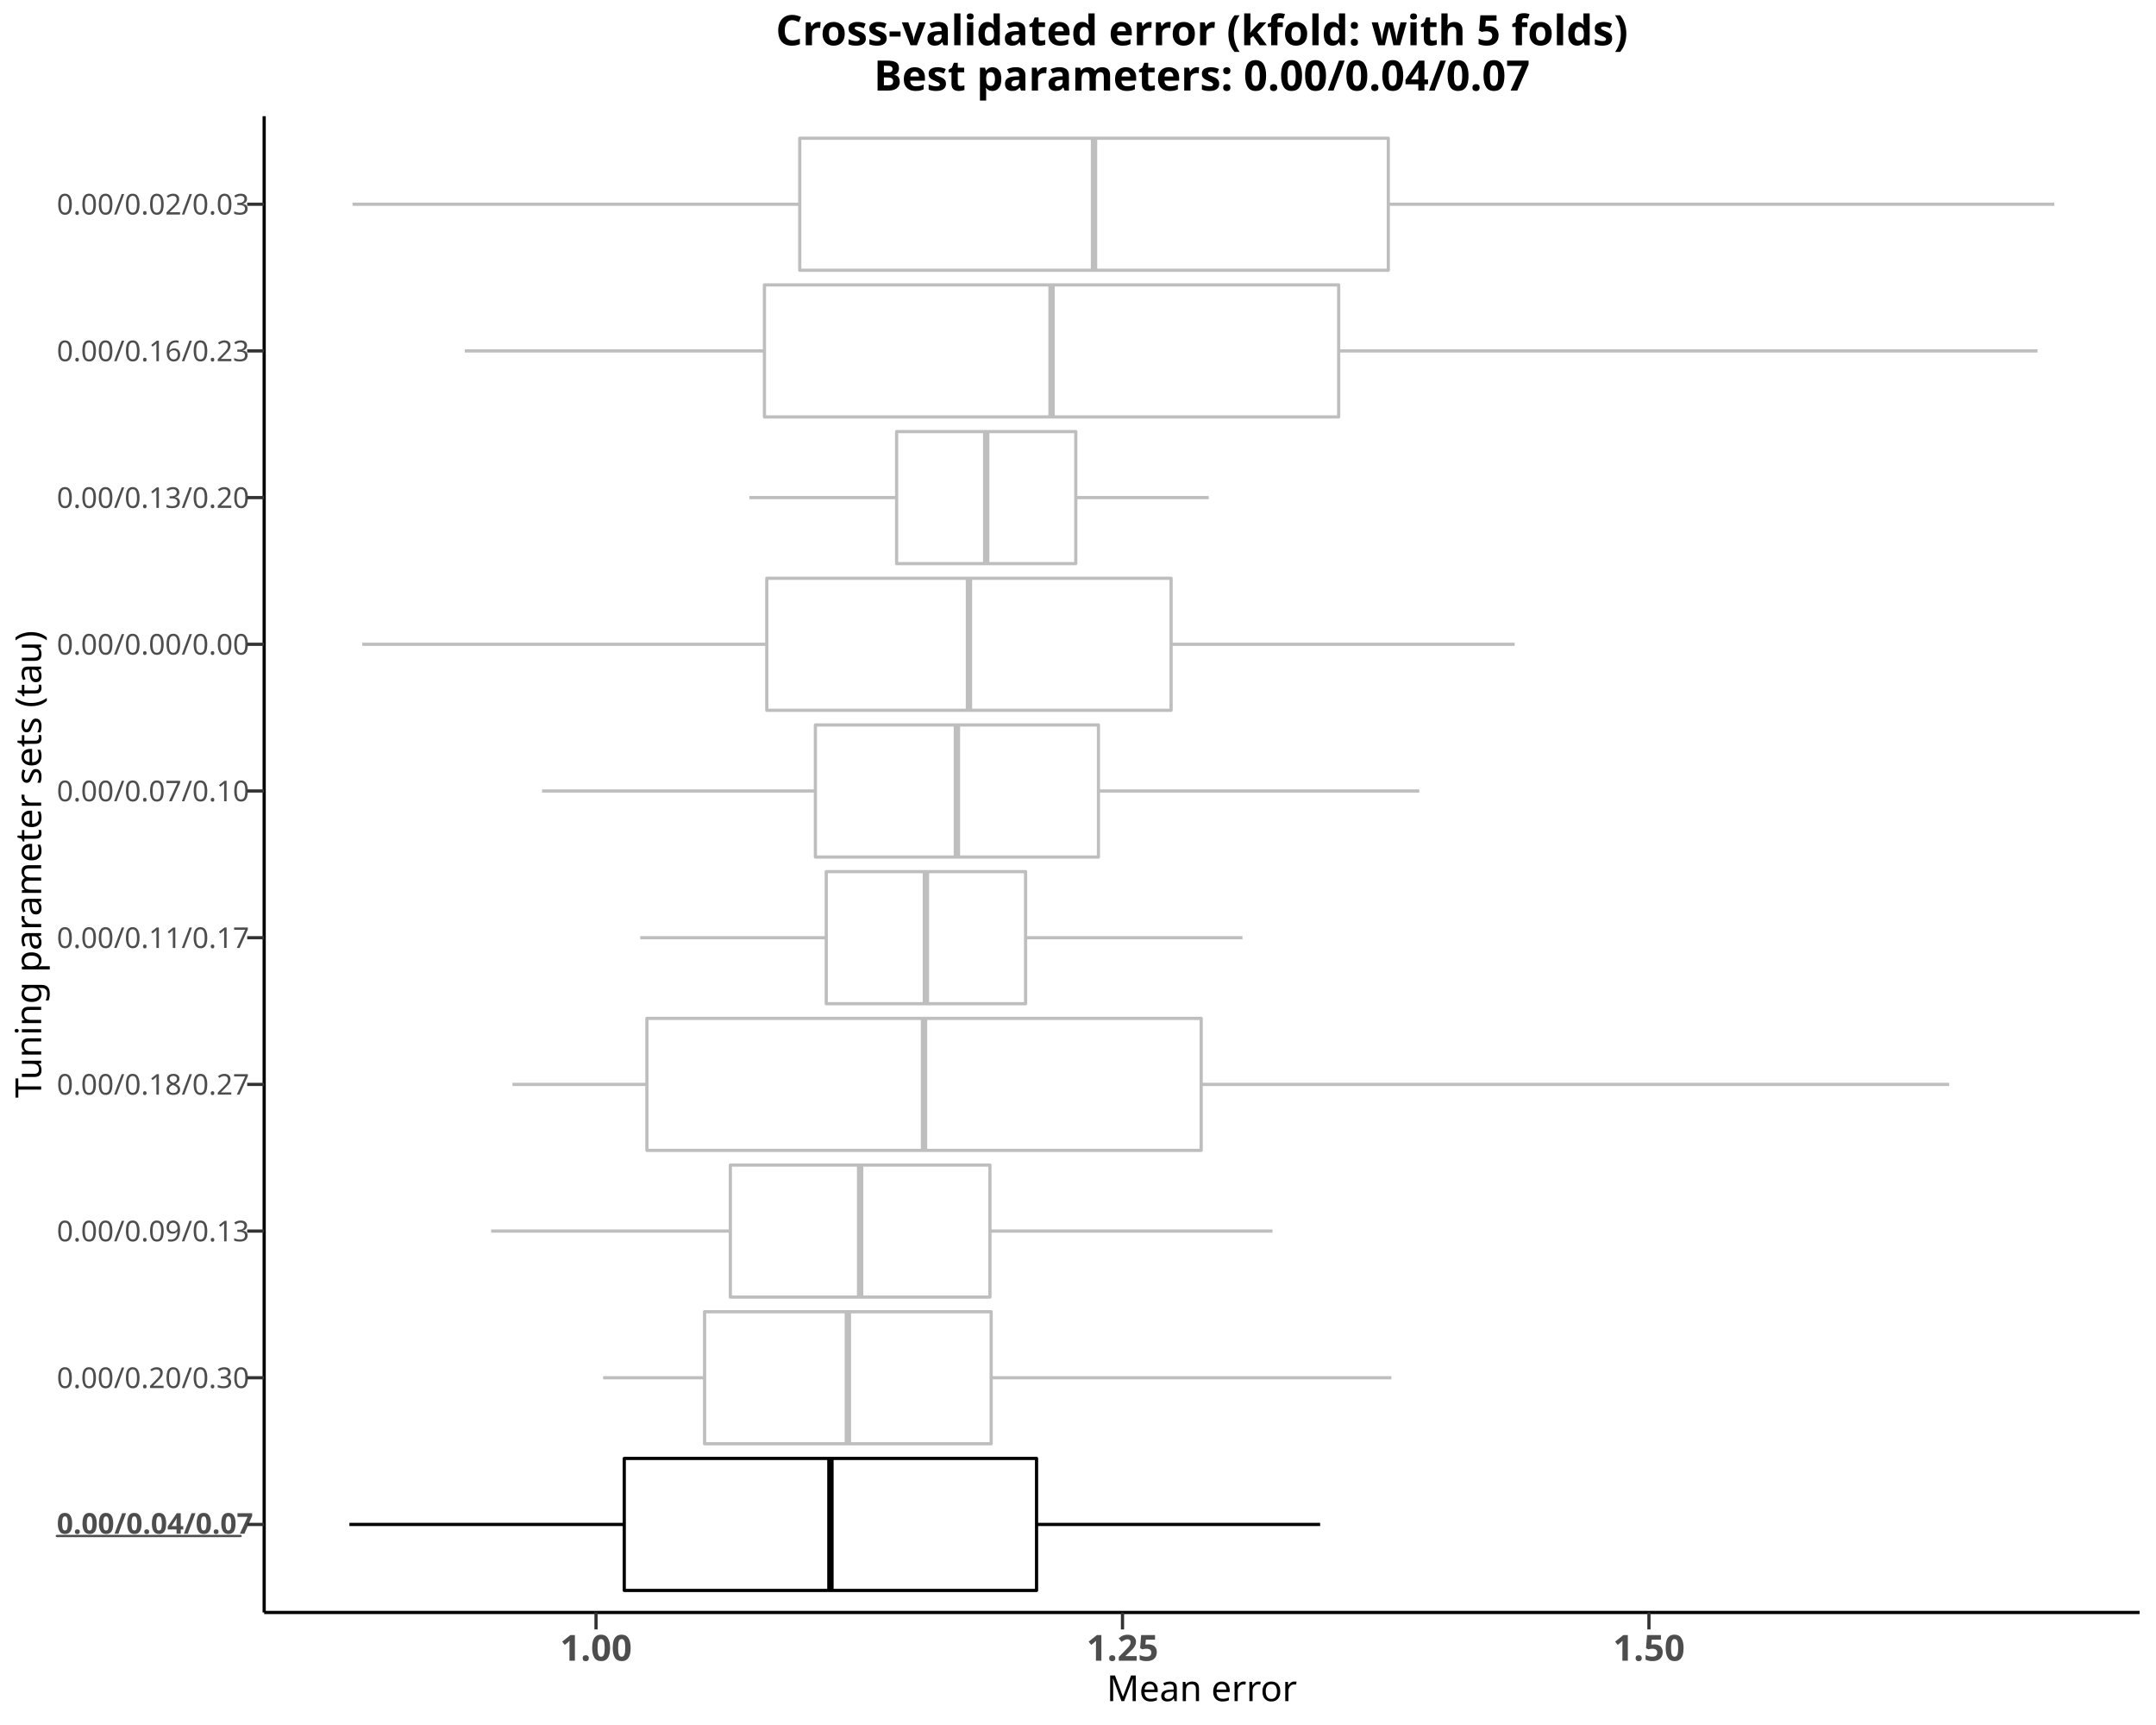
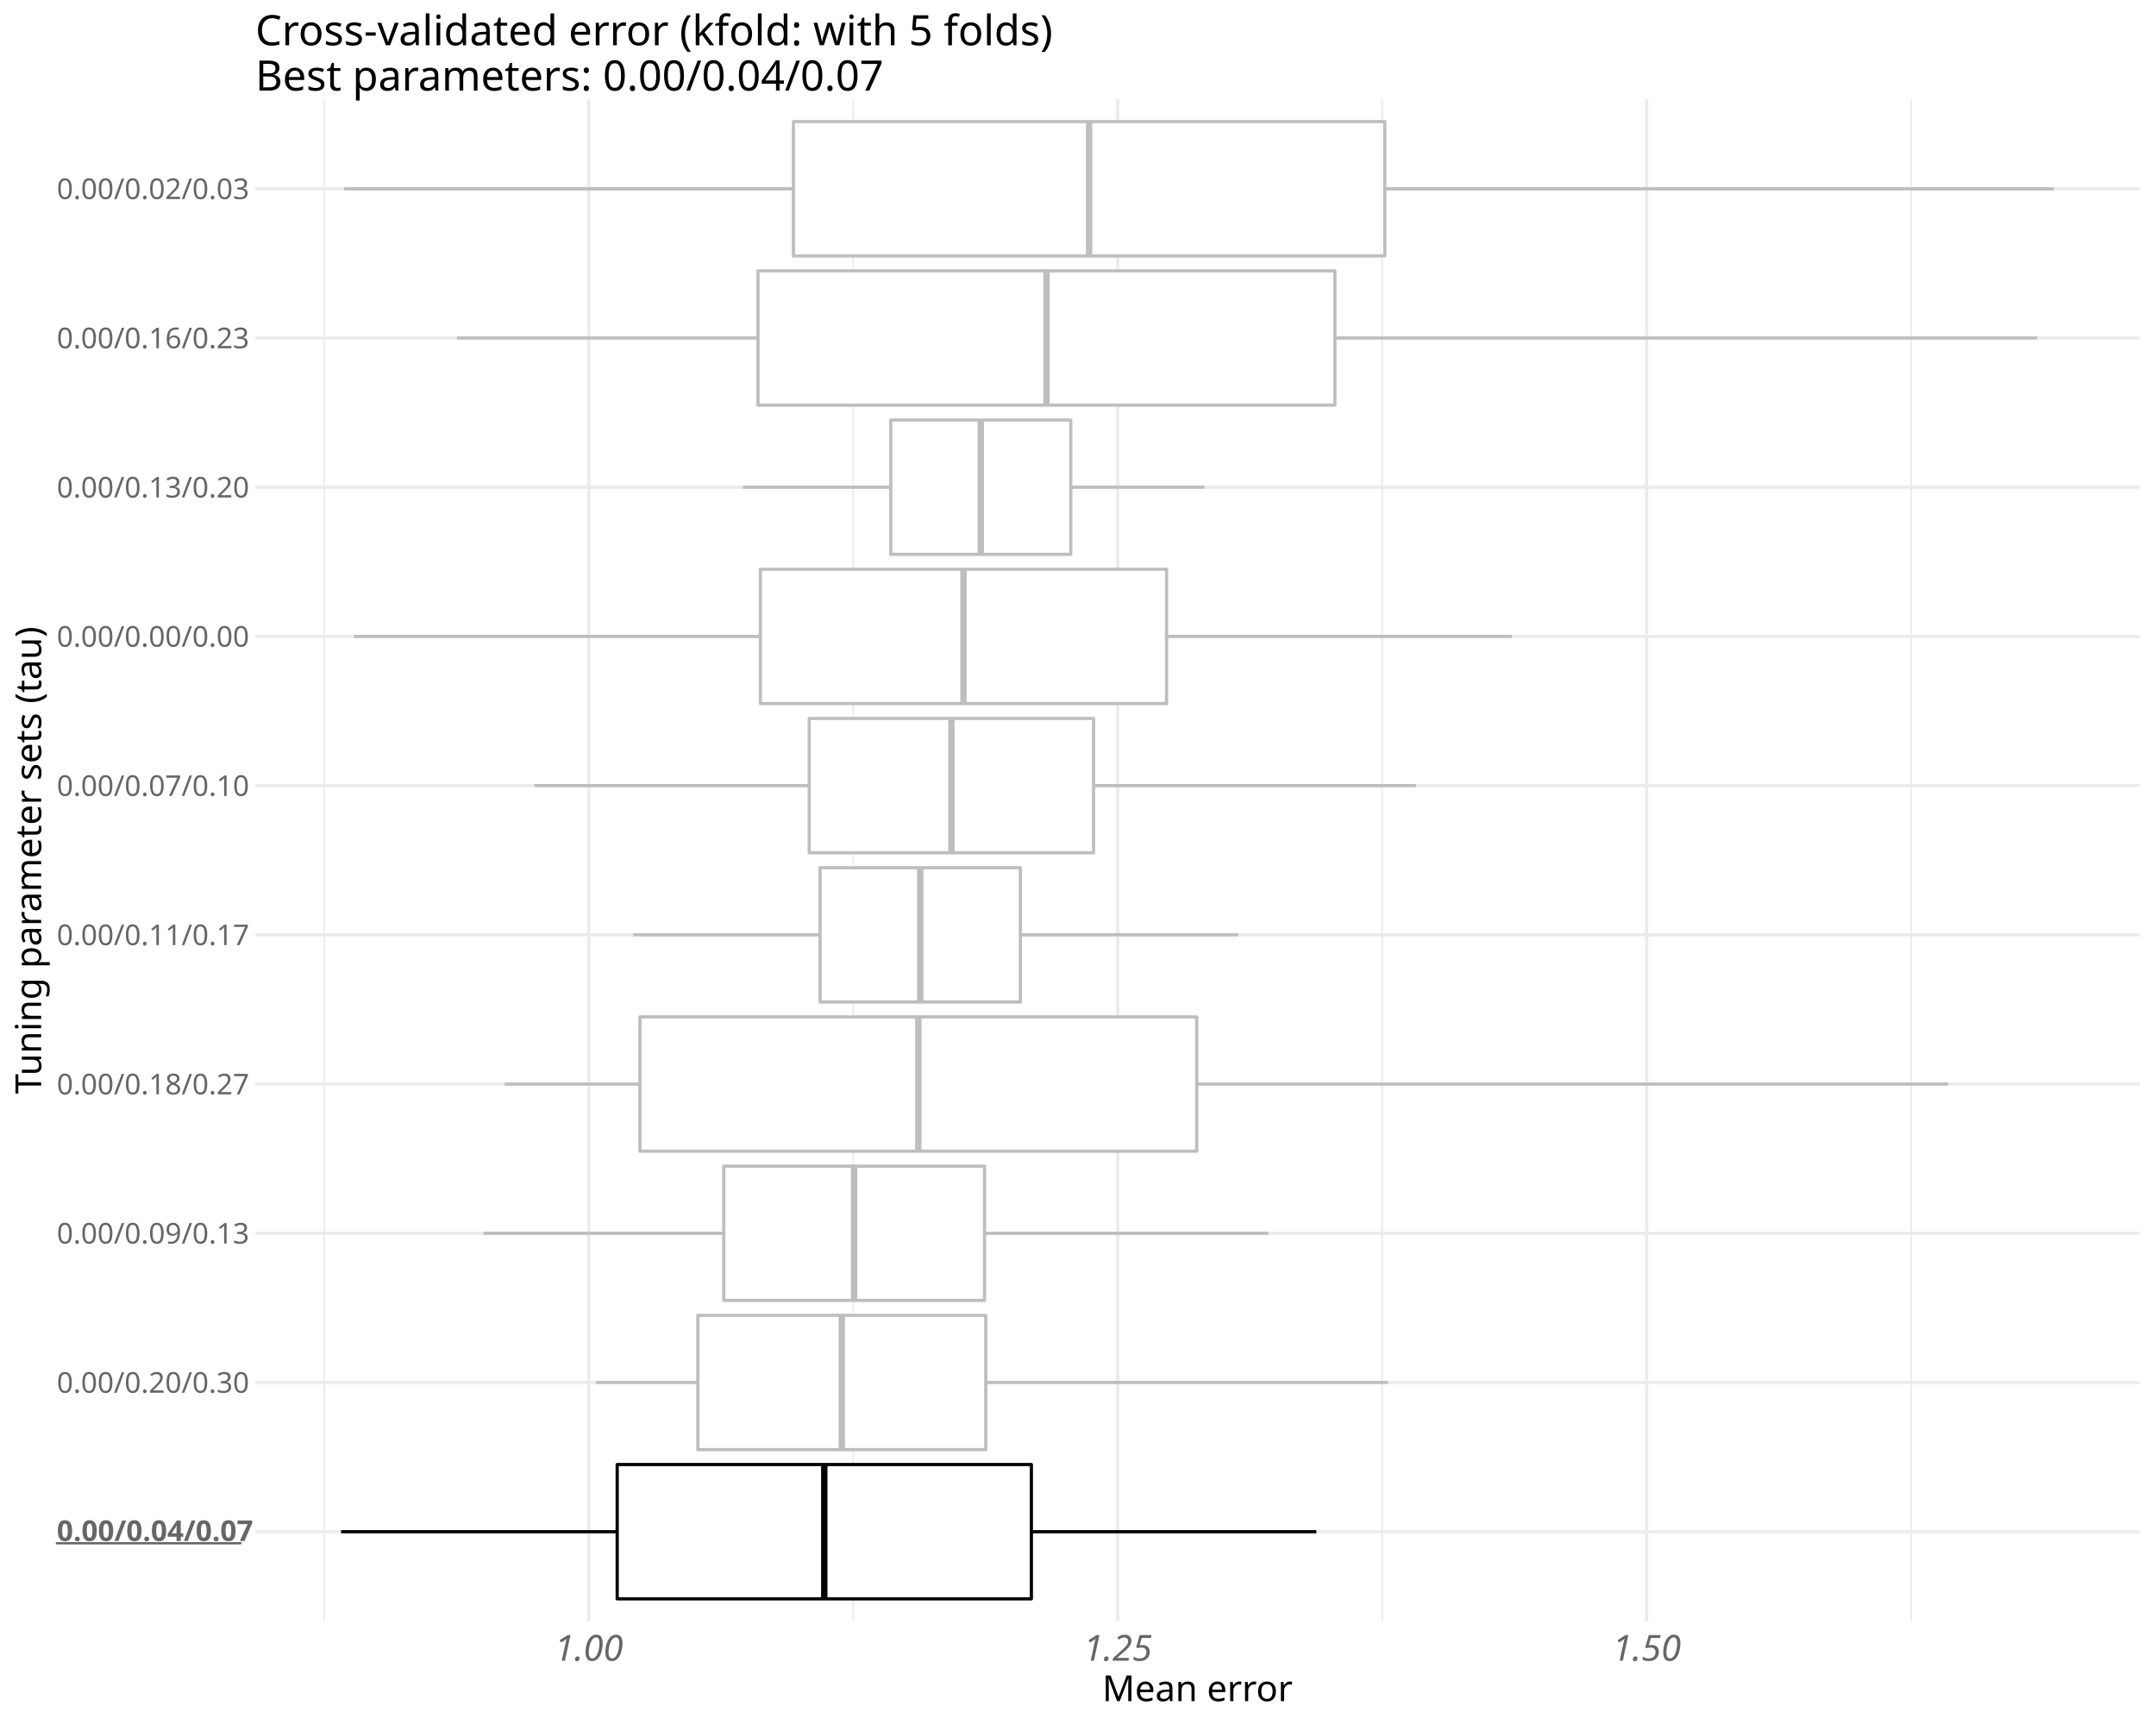
<svg xmlns="http://www.w3.org/2000/svg" class="svglite" data-engine-version="2.0" width="720.00pt" height="576.00pt" viewBox="0 0 720.00 576.00">
  <defs>
    <style type="text/css">
    .svglite line, .svglite polyline, .svglite polygon, .svglite path, .svglite rect, .svglite circle {
      fill: none;
      stroke: #000000;
      stroke-linecap: round;
      stroke-linejoin: round;
      stroke-miterlimit: 10.00;
    }
  </style>
  </defs>
  <rect width="100%" height="100%" style="stroke: none; fill: #FFFFFF;" />
  <defs>
    <clipPath id="cpMC4wMHw3MjAuMDB8MC4wMHw1NzYuMDA=">
      <rect x="0.00" y="0.00" width="720.00" height="576.00" />
    </clipPath>
  </defs>
  <g clip-path="url(#cpMC4wMHw3MjAuMDB8MC4wMHw1NzYuMDA=)">
-     <rect x="0.00" y="0.00" width="720.00" height="576.00" style="stroke-width: 1.07; stroke: #FFFFFF; fill: #FFFFFF;" />
-   </g>
+ </g>
  <defs>
-     <clipPath id="cpODguMjJ8NzE0LjUyfDM4LjgxfDUzOC40Mg==">
-       <rect x="88.22" y="38.81" width="626.30" height="499.61" />
+     <clipPath id="cpODUuMjl8NzE0LjUyfDMzLjE0fDU0MS4zNQ==">
+       <rect x="85.29" y="33.14" width="629.23" height="508.21" />
    </clipPath>
  </defs>
-   <g clip-path="url(#cpODguMjJ8NzE0LjUyfDM4LjgxfDUzOC40Mg==)">
-     <rect x="88.22" y="38.81" width="626.30" height="499.61" style="stroke-width: 1.07; stroke: none; fill: #FFFFFF;" />
-     <line x1="346.16" y1="509.03" x2="440.86" y2="509.03" style="stroke-width: 1.07; stroke-linecap: butt;" />
-     <line x1="208.47" y1="509.03" x2="116.69" y2="509.03" style="stroke-width: 1.07; stroke-linecap: butt;" />
-     <polygon points="346.16,531.07 208.47,531.07 208.47,486.99 346.16,486.99 346.16,531.07 " style="stroke-width: 1.07; fill: #FFFFFF;" />
-     <line x1="277.32" y1="531.07" x2="277.32" y2="486.99" style="stroke-width: 2.13; stroke-linecap: butt;" />
-     <line x1="331.00" y1="460.05" x2="464.64" y2="460.05" style="stroke-width: 1.07; stroke: #BEBEBE; stroke-linecap: butt;" />
-     <line x1="235.29" y1="460.05" x2="201.42" y2="460.05" style="stroke-width: 1.07; stroke: #BEBEBE; stroke-linecap: butt;" />
-     <polygon points="331.00,482.09 235.29,482.09 235.29,438.01 331.00,438.01 331.00,482.09 " style="stroke-width: 1.07; stroke: #BEBEBE; fill: #FFFFFF;" />
-     <line x1="283.14" y1="482.09" x2="283.14" y2="438.01" style="stroke-width: 2.13; stroke: #BEBEBE; stroke-linecap: butt;" />
-     <line x1="330.59" y1="411.07" x2="424.96" y2="411.07" style="stroke-width: 1.07; stroke: #BEBEBE; stroke-linecap: butt;" />
-     <line x1="243.90" y1="411.07" x2="164.01" y2="411.07" style="stroke-width: 1.07; stroke: #BEBEBE; stroke-linecap: butt;" />
-     <polygon points="330.59,433.11 243.90,433.11 243.90,389.03 330.59,389.03 330.59,433.11 " style="stroke-width: 1.07; stroke: #BEBEBE; fill: #FFFFFF;" />
-     <line x1="287.24" y1="433.11" x2="287.24" y2="389.03" style="stroke-width: 2.13; stroke: #BEBEBE; stroke-linecap: butt;" />
-     <line x1="401.13" y1="362.09" x2="650.93" y2="362.09" style="stroke-width: 1.07; stroke: #BEBEBE; stroke-linecap: butt;" />
-     <line x1="216.03" y1="362.09" x2="171.13" y2="362.09" style="stroke-width: 1.07; stroke: #BEBEBE; stroke-linecap: butt;" />
-     <polygon points="401.13,384.13 216.03,384.13 216.03,340.05 401.13,340.05 401.13,384.13 " style="stroke-width: 1.07; stroke: #BEBEBE; fill: #FFFFFF;" />
-     <line x1="308.58" y1="384.13" x2="308.58" y2="340.05" style="stroke-width: 2.13; stroke: #BEBEBE; stroke-linecap: butt;" />
-     <line x1="342.50" y1="313.11" x2="414.92" y2="313.11" style="stroke-width: 1.07; stroke: #BEBEBE; stroke-linecap: butt;" />
-     <line x1="275.93" y1="313.11" x2="213.83" y2="313.11" style="stroke-width: 1.07; stroke: #BEBEBE; stroke-linecap: butt;" />
-     <polygon points="342.50,335.15 275.93,335.15 275.93,291.06 342.50,291.06 342.50,335.15 " style="stroke-width: 1.07; stroke: #BEBEBE; fill: #FFFFFF;" />
-     <line x1="309.21" y1="335.15" x2="309.21" y2="291.06" style="stroke-width: 2.13; stroke: #BEBEBE; stroke-linecap: butt;" />
-     <line x1="366.83" y1="264.12" x2="473.97" y2="264.12" style="stroke-width: 1.07; stroke: #BEBEBE; stroke-linecap: butt;" />
-     <line x1="272.30" y1="264.12" x2="181.01" y2="264.12" style="stroke-width: 1.07; stroke: #BEBEBE; stroke-linecap: butt;" />
-     <polygon points="366.83,286.17 272.30,286.17 272.30,242.08 366.83,242.08 366.83,286.17 " style="stroke-width: 1.07; stroke: #BEBEBE; fill: #FFFFFF;" />
-     <line x1="319.56" y1="286.17" x2="319.56" y2="242.08" style="stroke-width: 2.13; stroke: #BEBEBE; stroke-linecap: butt;" />
-     <line x1="391.09" y1="215.14" x2="505.82" y2="215.14" style="stroke-width: 1.07; stroke: #BEBEBE; stroke-linecap: butt;" />
-     <line x1="256.07" y1="215.14" x2="120.98" y2="215.14" style="stroke-width: 1.07; stroke: #BEBEBE; stroke-linecap: butt;" />
-     <polygon points="391.09,237.18 256.07,237.18 256.07,193.10 391.09,193.10 391.09,237.18 " style="stroke-width: 1.07; stroke: #BEBEBE; fill: #FFFFFF;" />
-     <line x1="323.58" y1="237.18" x2="323.58" y2="193.10" style="stroke-width: 2.13; stroke: #BEBEBE; stroke-linecap: butt;" />
-     <line x1="359.26" y1="166.16" x2="403.66" y2="166.16" style="stroke-width: 1.07; stroke: #BEBEBE; stroke-linecap: butt;" />
-     <line x1="299.43" y1="166.16" x2="250.26" y2="166.16" style="stroke-width: 1.07; stroke: #BEBEBE; stroke-linecap: butt;" />
-     <polygon points="359.26,188.20 299.43,188.20 299.43,144.12 359.26,144.12 359.26,188.20 " style="stroke-width: 1.07; stroke: #BEBEBE; fill: #FFFFFF;" />
-     <line x1="329.34" y1="188.20" x2="329.34" y2="144.12" style="stroke-width: 2.13; stroke: #BEBEBE; stroke-linecap: butt;" />
-     <line x1="447.05" y1="117.18" x2="680.43" y2="117.18" style="stroke-width: 1.07; stroke: #BEBEBE; stroke-linecap: butt;" />
-     <line x1="255.29" y1="117.18" x2="155.21" y2="117.18" style="stroke-width: 1.07; stroke: #BEBEBE; stroke-linecap: butt;" />
-     <polygon points="447.05,139.22 255.29,139.22 255.29,95.14 447.05,95.14 447.05,139.22 " style="stroke-width: 1.07; stroke: #BEBEBE; fill: #FFFFFF;" />
-     <line x1="351.17" y1="139.22" x2="351.17" y2="95.14" style="stroke-width: 2.13; stroke: #BEBEBE; stroke-linecap: butt;" />
-     <line x1="463.63" y1="68.20" x2="686.05" y2="68.20" style="stroke-width: 1.07; stroke: #BEBEBE; stroke-linecap: butt;" />
-     <line x1="267.07" y1="68.20" x2="117.72" y2="68.20" style="stroke-width: 1.07; stroke: #BEBEBE; stroke-linecap: butt;" />
-     <polygon points="463.63,90.24 267.07,90.24 267.07,46.16 463.63,46.16 463.63,90.24 " style="stroke-width: 1.07; stroke: #BEBEBE; fill: #FFFFFF;" />
-     <line x1="365.35" y1="90.24" x2="365.35" y2="46.16" style="stroke-width: 2.13; stroke: #BEBEBE; stroke-linecap: butt;" />
+   <g clip-path="url(#cpODUuMjl8NzE0LjUyfDMzLjE0fDU0MS4zNQ==)">
+     <polyline points="108.31,541.35 108.31,33.14 " style="stroke-width: 0.53; stroke: #EBEBEB; stroke-linecap: butt;" />
+     <polyline points="284.95,541.35 284.95,33.14 " style="stroke-width: 0.53; stroke: #EBEBEB; stroke-linecap: butt;" />
+     <polyline points="461.59,541.35 461.59,33.14 " style="stroke-width: 0.53; stroke: #EBEBEB; stroke-linecap: butt;" />
+     <polyline points="638.23,541.35 638.23,33.14 " style="stroke-width: 0.53; stroke: #EBEBEB; stroke-linecap: butt;" />
+     <polyline points="85.29,461.63 714.52,461.63 " style="stroke-width: 1.07; stroke: #EBEBEB; stroke-linecap: butt;" />
+     <polyline points="85.29,361.98 714.52,361.98 " style="stroke-width: 1.07; stroke: #EBEBEB; stroke-linecap: butt;" />
+     <polyline points="85.29,112.86 714.52,112.86 " style="stroke-width: 1.07; stroke: #EBEBEB; stroke-linecap: butt;" />
+     <polyline points="85.29,162.68 714.52,162.68 " style="stroke-width: 1.07; stroke: #EBEBEB; stroke-linecap: butt;" />
+     <polyline points="85.29,312.16 714.52,312.16 " style="stroke-width: 1.07; stroke: #EBEBEB; stroke-linecap: butt;" />
+     <polyline points="85.29,411.81 714.52,411.81 " style="stroke-width: 1.07; stroke: #EBEBEB; stroke-linecap: butt;" />
+     <polyline points="85.29,262.33 714.52,262.33 " style="stroke-width: 1.07; stroke: #EBEBEB; stroke-linecap: butt;" />
+     <polyline points="85.29,511.46 714.52,511.46 " style="stroke-width: 1.07; stroke: #EBEBEB; stroke-linecap: butt;" />
+     <polyline points="85.29,63.04 714.52,63.04 " style="stroke-width: 1.07; stroke: #EBEBEB; stroke-linecap: butt;" />
+     <polyline points="85.29,212.51 714.52,212.51 " style="stroke-width: 1.07; stroke: #EBEBEB; stroke-linecap: butt;" />
+     <polyline points="196.63,541.35 196.63,33.14 " style="stroke-width: 1.07; stroke: #EBEBEB; stroke-linecap: butt;" />
+     <polyline points="373.27,541.35 373.27,33.14 " style="stroke-width: 1.07; stroke: #EBEBEB; stroke-linecap: butt;" />
+     <polyline points="549.91,541.35 549.91,33.14 " style="stroke-width: 1.07; stroke: #EBEBEB; stroke-linecap: butt;" />
+     <line x1="344.43" y1="511.46" x2="439.58" y2="511.46" style="stroke-width: 1.07; stroke-linecap: butt;" />
+     <line x1="206.11" y1="511.46" x2="113.89" y2="511.46" style="stroke-width: 1.07; stroke-linecap: butt;" />
+     <polygon points="344.43,533.88 206.11,533.88 206.11,489.03 344.43,489.03 344.43,533.88 " style="stroke-width: 1.07; fill: #FFFFFF;" />
+     <line x1="275.27" y1="533.88" x2="275.27" y2="489.03" style="stroke-width: 2.13; stroke-linecap: butt;" />
+     <line x1="329.21" y1="461.63" x2="463.47" y2="461.63" style="stroke-width: 1.07; stroke: #BEBEBE; stroke-linecap: butt;" />
+     <line x1="233.05" y1="461.63" x2="199.02" y2="461.63" style="stroke-width: 1.07; stroke: #BEBEBE; stroke-linecap: butt;" />
+     <polygon points="329.21,484.05 233.05,484.05 233.05,439.21 329.21,439.21 329.21,484.05 " style="stroke-width: 1.07; stroke: #BEBEBE; fill: #FFFFFF;" />
+     <line x1="281.13" y1="484.05" x2="281.13" y2="439.21" style="stroke-width: 2.13; stroke: #BEBEBE; stroke-linecap: butt;" />
+     <line x1="328.79" y1="411.81" x2="423.60" y2="411.81" style="stroke-width: 1.07; stroke: #BEBEBE; stroke-linecap: butt;" />
+     <line x1="241.70" y1="411.81" x2="161.44" y2="411.81" style="stroke-width: 1.07; stroke: #BEBEBE; stroke-linecap: butt;" />
+     <polygon points="328.79,434.23 241.70,434.23 241.70,389.39 328.79,389.39 328.79,434.23 " style="stroke-width: 1.07; stroke: #BEBEBE; fill: #FFFFFF;" />
+     <line x1="285.24" y1="434.23" x2="285.24" y2="389.39" style="stroke-width: 2.13; stroke: #BEBEBE; stroke-linecap: butt;" />
+     <line x1="399.66" y1="361.98" x2="650.63" y2="361.98" style="stroke-width: 1.07; stroke: #BEBEBE; stroke-linecap: butt;" />
+     <line x1="213.70" y1="361.98" x2="168.59" y2="361.98" style="stroke-width: 1.07; stroke: #BEBEBE; stroke-linecap: butt;" />
+     <polygon points="399.66,384.40 213.70,384.40 213.70,339.56 399.66,339.56 399.66,384.40 " style="stroke-width: 1.07; stroke: #BEBEBE; fill: #FFFFFF;" />
+     <line x1="306.68" y1="384.40" x2="306.68" y2="339.56" style="stroke-width: 2.13; stroke: #BEBEBE; stroke-linecap: butt;" />
+     <line x1="340.76" y1="312.16" x2="413.51" y2="312.16" style="stroke-width: 1.07; stroke: #BEBEBE; stroke-linecap: butt;" />
+     <line x1="273.88" y1="312.16" x2="211.49" y2="312.16" style="stroke-width: 1.07; stroke: #BEBEBE; stroke-linecap: butt;" />
+     <polygon points="340.76,334.58 273.88,334.58 273.88,289.74 340.76,289.74 340.76,334.58 " style="stroke-width: 1.07; stroke: #BEBEBE; fill: #FFFFFF;" />
+     <line x1="307.32" y1="334.58" x2="307.32" y2="289.74" style="stroke-width: 2.13; stroke: #BEBEBE; stroke-linecap: butt;" />
+     <line x1="365.20" y1="262.33" x2="472.84" y2="262.33" style="stroke-width: 1.07; stroke: #BEBEBE; stroke-linecap: butt;" />
+     <line x1="270.23" y1="262.33" x2="178.52" y2="262.33" style="stroke-width: 1.07; stroke: #BEBEBE; stroke-linecap: butt;" />
+     <polygon points="365.20,284.75 270.23,284.75 270.23,239.91 365.20,239.91 365.20,284.75 " style="stroke-width: 1.07; stroke: #BEBEBE; fill: #FFFFFF;" />
+     <line x1="317.72" y1="284.75" x2="317.72" y2="239.91" style="stroke-width: 2.13; stroke: #BEBEBE; stroke-linecap: butt;" />
+     <line x1="389.58" y1="212.51" x2="504.84" y2="212.51" style="stroke-width: 1.07; stroke: #BEBEBE; stroke-linecap: butt;" />
+     <line x1="253.93" y1="212.51" x2="118.20" y2="212.51" style="stroke-width: 1.07; stroke: #BEBEBE; stroke-linecap: butt;" />
+     <polygon points="389.58,234.93 253.93,234.93 253.93,190.09 389.58,190.09 389.58,234.93 " style="stroke-width: 1.07; stroke: #BEBEBE; fill: #FFFFFF;" />
+     <line x1="321.75" y1="234.93" x2="321.75" y2="190.09" style="stroke-width: 2.13; stroke: #BEBEBE; stroke-linecap: butt;" />
+     <line x1="357.60" y1="162.68" x2="402.21" y2="162.68" style="stroke-width: 1.07; stroke: #BEBEBE; stroke-linecap: butt;" />
+     <line x1="297.48" y1="162.68" x2="248.09" y2="162.68" style="stroke-width: 1.07; stroke: #BEBEBE; stroke-linecap: butt;" />
+     <polygon points="357.60,185.11 297.48,185.11 297.48,140.26 357.60,140.26 357.60,185.11 " style="stroke-width: 1.07; stroke: #BEBEBE; fill: #FFFFFF;" />
+     <line x1="327.54" y1="185.11" x2="327.54" y2="140.26" style="stroke-width: 2.13; stroke: #BEBEBE; stroke-linecap: butt;" />
+     <line x1="445.79" y1="112.86" x2="680.27" y2="112.86" style="stroke-width: 1.07; stroke: #BEBEBE; stroke-linecap: butt;" />
+     <line x1="253.14" y1="112.86" x2="152.60" y2="112.86" style="stroke-width: 1.07; stroke: #BEBEBE; stroke-linecap: butt;" />
+     <polygon points="445.79,135.28 253.14,135.28 253.14,90.44 445.79,90.44 445.79,135.28 " style="stroke-width: 1.07; stroke: #BEBEBE; fill: #FFFFFF;" />
+     <line x1="349.47" y1="135.28" x2="349.47" y2="90.44" style="stroke-width: 2.13; stroke: #BEBEBE; stroke-linecap: butt;" />
+     <line x1="462.45" y1="63.04" x2="685.92" y2="63.04" style="stroke-width: 1.07; stroke: #BEBEBE; stroke-linecap: butt;" />
+     <line x1="264.97" y1="63.04" x2="114.93" y2="63.04" style="stroke-width: 1.07; stroke: #BEBEBE; stroke-linecap: butt;" />
+     <polygon points="462.45,85.46 264.97,85.46 264.97,40.61 462.45,40.61 462.45,85.46 " style="stroke-width: 1.07; stroke: #BEBEBE; fill: #FFFFFF;" />
+     <line x1="363.71" y1="85.46" x2="363.71" y2="40.61" style="stroke-width: 2.13; stroke: #BEBEBE; stroke-linecap: butt;" />
  </g>
  <g clip-path="url(#cpMC4wMHw3MjAuMDB8MC4wMHw1NzYuMDA=)">
-     <polyline points="88.22,538.42 88.22,38.81 " style="stroke-width: 1.07; stroke-linecap: butt;" />
-     <text x="18.97" y="463.48" style="font-size: 9.60px; fill: #4D4D4D; font-family: sans;" textLength="61.39px" lengthAdjust="spacingAndGlyphs">0.00/0.20/0.30</text>
-     <text x="18.97" y="218.58" style="font-size: 9.60px; fill: #4D4D4D; font-family: sans;" textLength="61.39px" lengthAdjust="spacingAndGlyphs">0.00/0.00/0.00</text>
-     <text x="18.97" y="316.54" style="font-size: 9.60px; fill: #4D4D4D; font-family: sans;" textLength="61.39px" lengthAdjust="spacingAndGlyphs">0.00/0.11/0.17</text>
-     <text x="18.97" y="120.61" style="font-size: 9.60px; fill: #4D4D4D; font-family: sans;" textLength="61.39px" lengthAdjust="spacingAndGlyphs">0.00/0.16/0.23</text>
-     <text x="18.97" y="365.52" style="font-size: 9.60px; fill: #4D4D4D; font-family: sans;" textLength="61.39px" lengthAdjust="spacingAndGlyphs">0.00/0.18/0.27</text>
-     <text x="18.97" y="169.59" style="font-size: 9.60px; fill: #4D4D4D; font-family: sans;" textLength="61.39px" lengthAdjust="spacingAndGlyphs">0.00/0.13/0.20</text>
-     <text x="18.97" y="267.56" style="font-size: 9.60px; fill: #4D4D4D; font-family: sans;" textLength="61.39px" lengthAdjust="spacingAndGlyphs">0.00/0.07/0.10</text>
-     <text x="18.97" y="414.50" style="font-size: 9.60px; fill: #4D4D4D; font-family: sans;" textLength="61.39px" lengthAdjust="spacingAndGlyphs">0.00/0.09/0.13</text>
-     <text x="18.97" y="512.13" style="font-size: 9.60px; font-weight: bold; fill: #4D4D4D; font-family: sans;" textLength="61.39px" lengthAdjust="spacingAndGlyphs">0.00/0.04/0.07</text>
-     <polyline points="18.97,512.89 80.36,512.89 " style="stroke-width: 0.75; stroke: #4D4D4D;" />
-     <text x="18.97" y="71.63" style="font-size: 9.60px; fill: #4D4D4D; font-family: sans;" textLength="61.39px" lengthAdjust="spacingAndGlyphs">0.00/0.02/0.03</text>
-     <polyline points="82.55,460.05 88.22,460.05 " style="stroke-width: 1.07; stroke: #333333; stroke-linecap: butt;" />
-     <polyline points="82.55,362.09 88.22,362.09 " style="stroke-width: 1.07; stroke: #333333; stroke-linecap: butt;" />
-     <polyline points="82.55,117.18 88.22,117.18 " style="stroke-width: 1.07; stroke: #333333; stroke-linecap: butt;" />
-     <polyline points="82.55,166.16 88.22,166.16 " style="stroke-width: 1.07; stroke: #333333; stroke-linecap: butt;" />
-     <polyline points="82.55,313.11 88.22,313.11 " style="stroke-width: 1.07; stroke: #333333; stroke-linecap: butt;" />
-     <polyline points="82.55,411.07 88.22,411.07 " style="stroke-width: 1.07; stroke: #333333; stroke-linecap: butt;" />
-     <polyline points="82.55,264.12 88.22,264.12 " style="stroke-width: 1.07; stroke: #333333; stroke-linecap: butt;" />
-     <polyline points="82.55,509.03 88.22,509.03 " style="stroke-width: 1.07; stroke: #333333; stroke-linecap: butt;" />
-     <polyline points="82.55,68.20 88.22,68.20 " style="stroke-width: 1.07; stroke: #333333; stroke-linecap: butt;" />
-     <polyline points="82.55,215.14 88.22,215.14 " style="stroke-width: 1.07; stroke: #333333; stroke-linecap: butt;" />
-     <polyline points="88.22,538.42 714.52,538.42 " style="stroke-width: 1.07; stroke-linecap: butt;" />
-     <polyline points="199.04,544.09 199.04,538.42 " style="stroke-width: 1.07; stroke: #333333; stroke-linecap: butt;" />
-     <polyline points="374.86,544.09 374.86,538.42 " style="stroke-width: 1.07; stroke: #333333; stroke-linecap: butt;" />
-     <polyline points="550.67,544.09 550.67,538.42 " style="stroke-width: 1.07; stroke: #333333; stroke-linecap: butt;" />
-     <text x="199.04" y="554.54" text-anchor="middle" style="font-size: 12.00px; font-weight: bold; fill: #4D4D4D; font-family: sans;" textLength="23.36px" lengthAdjust="spacingAndGlyphs">1.00</text>
-     <text x="374.86" y="554.54" text-anchor="middle" style="font-size: 12.00px; font-weight: bold; fill: #4D4D4D; font-family: sans;" textLength="23.36px" lengthAdjust="spacingAndGlyphs">1.25</text>
-     <text x="550.67" y="554.54" text-anchor="middle" style="font-size: 12.00px; font-weight: bold; fill: #4D4D4D; font-family: sans;" textLength="23.36px" lengthAdjust="spacingAndGlyphs">1.50</text>
-     <text x="401.37" y="568.03" text-anchor="middle" style="font-size: 12.00px; font-family: sans;" textLength="58.69px" lengthAdjust="spacingAndGlyphs">Mean error</text>
-     <text transform="translate(13.74,288.62) rotate(-90)" text-anchor="middle" style="font-size: 12.00px; font-family: sans;" textLength="148.08px" lengthAdjust="spacingAndGlyphs">Tuning parameter sets (tau)</text>
-     <text x="401.37" y="15.11" text-anchor="middle" style="font-size: 14.00px; font-weight: bold; font-family: sans;" textLength="251.34px" lengthAdjust="spacingAndGlyphs">Cross-validated error (kfold: with 5 folds)</text>
-     <text x="401.37" y="30.23" text-anchor="middle" style="font-size: 14.00px; font-weight: bold; font-family: sans;" textLength="200.04px" lengthAdjust="spacingAndGlyphs">Best parameters: 0.00/0.04/0.07</text>
+     <text x="18.97" y="465.06" style="font-size: 9.60px; fill: #666666; font-family: sans;" textLength="61.39px" lengthAdjust="spacingAndGlyphs">0.00/0.20/0.30</text>
+     <text x="18.97" y="215.94" style="font-size: 9.60px; fill: #666666; font-family: sans;" textLength="61.39px" lengthAdjust="spacingAndGlyphs">0.00/0.00/0.00</text>
+     <text x="18.97" y="315.59" style="font-size: 9.60px; fill: #666666; font-family: sans;" textLength="61.39px" lengthAdjust="spacingAndGlyphs">0.00/0.11/0.17</text>
+     <text x="18.97" y="116.29" style="font-size: 9.60px; fill: #666666; font-family: sans;" textLength="61.39px" lengthAdjust="spacingAndGlyphs">0.00/0.16/0.23</text>
+     <text x="18.97" y="365.42" style="font-size: 9.60px; fill: #666666; font-family: sans;" textLength="61.39px" lengthAdjust="spacingAndGlyphs">0.00/0.18/0.27</text>
+     <text x="18.97" y="166.12" style="font-size: 9.60px; fill: #666666; font-family: sans;" textLength="61.39px" lengthAdjust="spacingAndGlyphs">0.00/0.13/0.20</text>
+     <text x="18.97" y="265.77" style="font-size: 9.60px; fill: #666666; font-family: sans;" textLength="61.39px" lengthAdjust="spacingAndGlyphs">0.00/0.07/0.10</text>
+     <text x="18.97" y="415.24" style="font-size: 9.60px; fill: #666666; font-family: sans;" textLength="61.39px" lengthAdjust="spacingAndGlyphs">0.00/0.09/0.13</text>
+     <text x="18.97" y="514.56" style="font-size: 9.60px; font-weight: bold; fill: #666666; font-family: sans;" textLength="61.39px" lengthAdjust="spacingAndGlyphs">0.00/0.04/0.07</text>
+     <polyline points="18.97,515.31 80.36,515.31 " style="stroke-width: 0.75; stroke: #666666;" />
+     <text x="18.97" y="66.47" style="font-size: 9.60px; fill: #666666; font-family: sans;" textLength="61.39px" lengthAdjust="spacingAndGlyphs">0.00/0.02/0.03</text>
+     <text x="196.63" y="554.54" text-anchor="middle" style="font-size: 12.00px; font-style: italic; fill: #666666; font-family: sans;" textLength="23.36px" lengthAdjust="spacingAndGlyphs">1.00</text>
+     <text x="373.27" y="554.54" text-anchor="middle" style="font-size: 12.00px; font-style: italic; fill: #666666; font-family: sans;" textLength="23.36px" lengthAdjust="spacingAndGlyphs">1.25</text>
+     <text x="549.91" y="554.54" text-anchor="middle" style="font-size: 12.00px; font-style: italic; fill: #666666; font-family: sans;" textLength="23.36px" lengthAdjust="spacingAndGlyphs">1.50</text>
+     <text x="399.91" y="568.03" text-anchor="middle" style="font-size: 12.00px; font-family: sans;" textLength="58.69px" lengthAdjust="spacingAndGlyphs">Mean error</text>
+     <text transform="translate(13.74,287.25) rotate(-90)" text-anchor="middle" style="font-size: 12.00px; font-family: sans;" textLength="148.08px" lengthAdjust="spacingAndGlyphs">Tuning parameter sets (tau)</text>
+     <text x="85.29" y="15.11" style="font-size: 14.00px; font-family: sans;" textLength="251.34px" lengthAdjust="spacingAndGlyphs">Cross-validated error (kfold: with 5 folds)</text>
+     <text x="85.29" y="30.23" style="font-size: 14.00px; font-family: sans;" textLength="200.04px" lengthAdjust="spacingAndGlyphs">Best parameters: 0.00/0.04/0.07</text>
  </g>
</svg>
